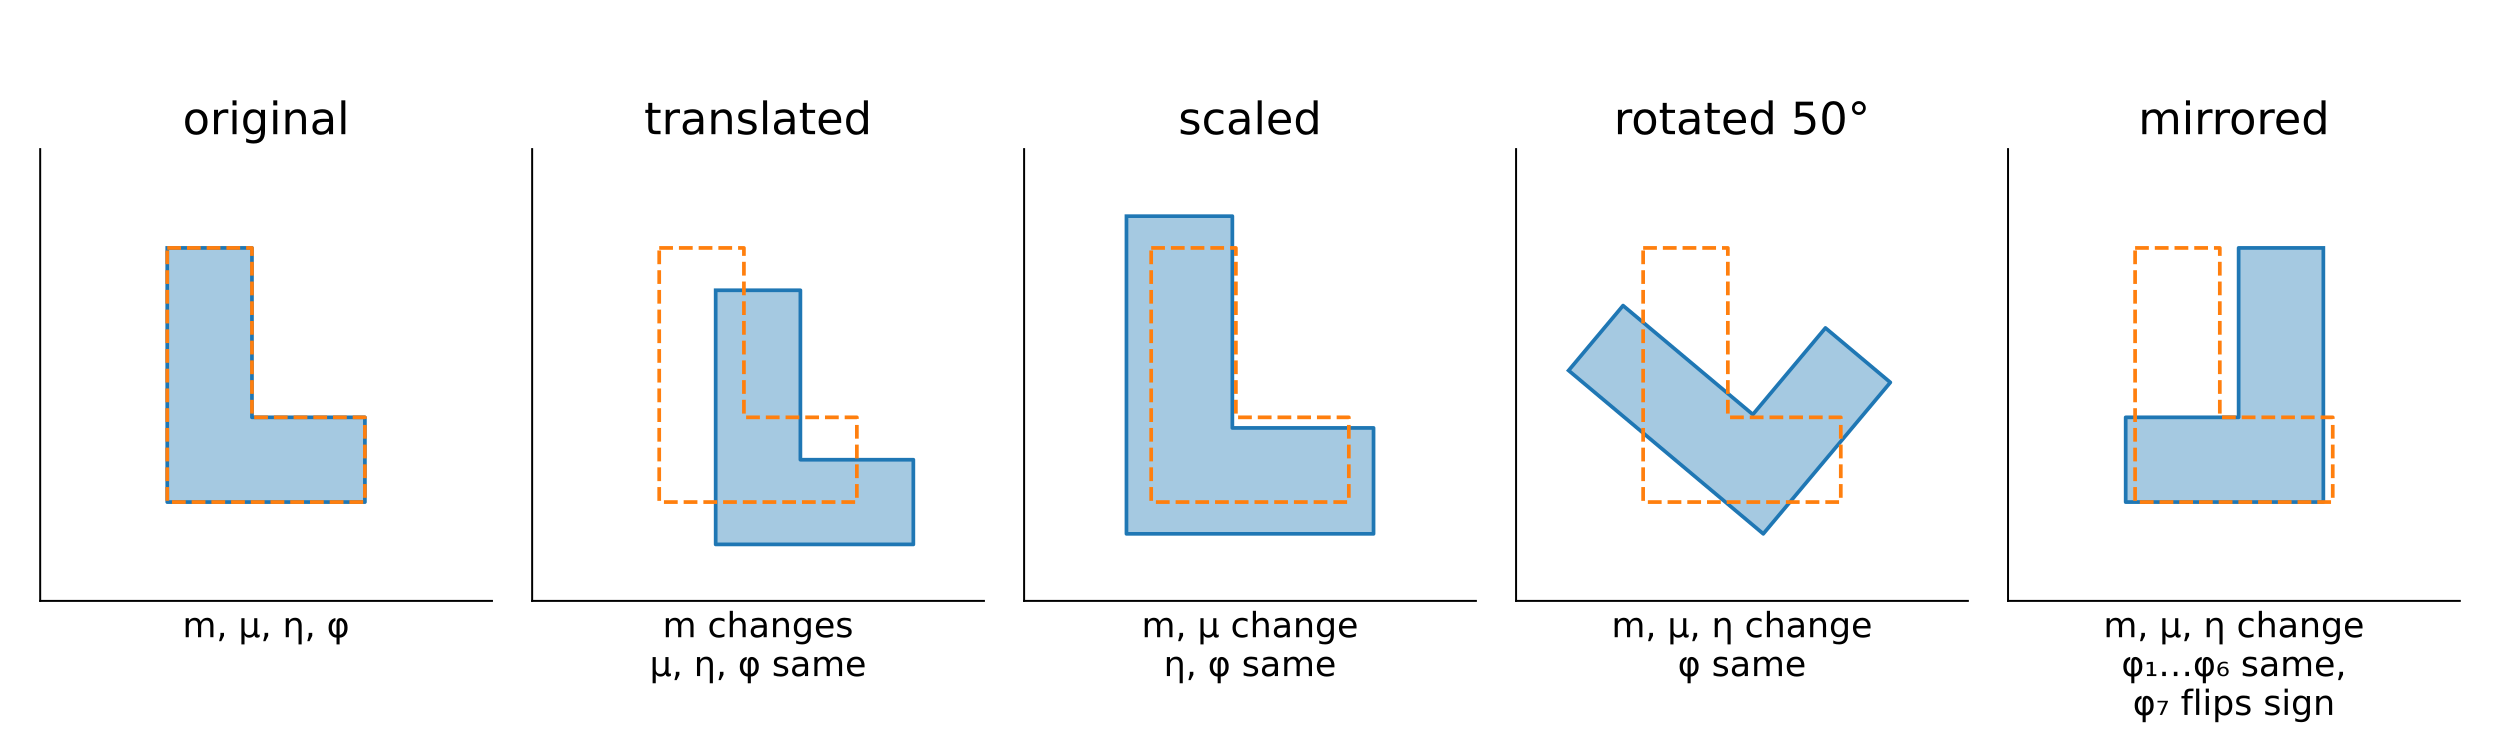
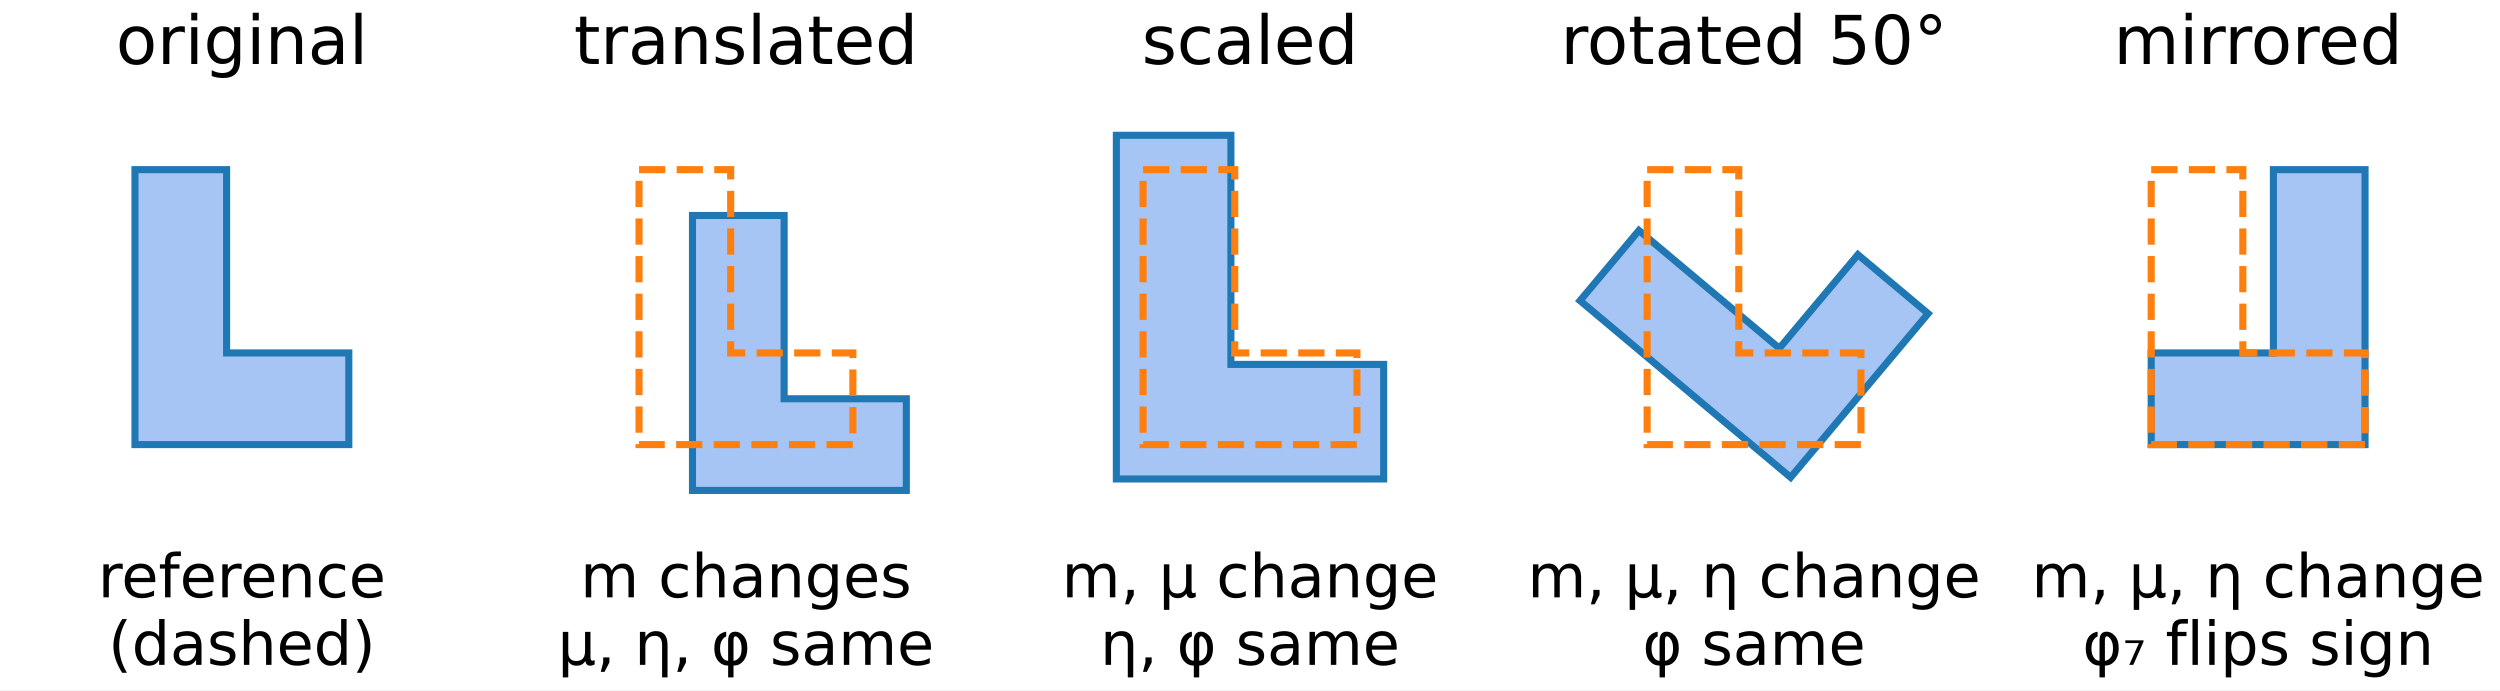
- <svg xmlns="http://www.w3.org/2000/svg" width="1008pt" height="302.4pt" viewBox="0 0 1008 302.4" version="1.1">
+ <svg xmlns="http://www.w3.org/2000/svg" width="704.7pt" height="194.55pt" viewBox="0 0 704.7 194.55" version="1.1">
  <defs>
    <style type="text/css">*{stroke-linejoin: round; stroke-linecap: butt}</style>
  </defs>
  <g id="figure_1">
    <g id="patch_1">
-       <path d="M 0 302.4  L 1008 302.4  L 1008 0  L 0 0  z " style="fill: #ffffff" />
+       <path d="M 0 194.55  L 704.7 194.55  L 704.7 0  L 0 0  z " style="fill: #ffffff" />
    </g>
    <g id="axes_1">
      <g id="patch_2">
-         <path d="M 16.2 242.28  L 198.36 242.28  L 198.36 60.12  L 16.2 60.12  z " style="fill: #ffffff" />
+         <path d="M 3.6 151.155  L 132.767 151.155  L 132.767 21.988  L 3.6 21.988  z " style="fill: #ffffff" />
      </g>
      <g id="patch_3">
-         <path d="M 67.433 99.968  L 101.588 99.968  L 101.588 168.278  L 147.127 168.278  L 147.127 202.433  L 67.433 202.433  z " clip-path="url(#p0358267b04)" style="fill: #1f77b4; opacity: 0.4; stroke: #1f77b4; stroke-linejoin: miter" />
+         <path d="M 38.044 47.822  L 63.878 47.822  L 63.878 99.488  L 98.322 99.488  L 98.322 125.322  L 38.044 125.322  z " clip-path="url(#p6c8f0dca9e)" style="fill: #a6c4f4; stroke: #1f77b4; stroke-width: 2; stroke-linejoin: miter" />
      </g>
-       <g id="matplotlib.axis_1">
-         <g id="text_1">
-           <text style="font-size: 14px; font-family: 'DejaVu Sans', 'Bitstream Vera Sans', 'Computer Modern Sans Serif', 'Lucida Grande', 'Verdana', 'Geneva', 'Lucid', 'Arial', 'Helvetica', 'Avant Garde', sans-serif; text-anchor: middle" x="107.28" y="256.918" transform="rotate(-0 107.28 256.9178)">m, μ, η, φ</text>
-         </g>
-       </g>
+       <g id="matplotlib.axis_1" />
      <g id="matplotlib.axis_2" />
-       <g id="line2d_1">
-         <path d="M 67.433 99.968  L 101.588 99.968  L 101.588 168.278  L 147.127 168.278  L 147.127 202.433  L 67.433 202.433  L 67.433 99.968  " clip-path="url(#p0358267b04)" style="fill: none; stroke: #1f77b4; stroke-width: 1.5; stroke-linecap: square" />
-       </g>
-       <g id="line2d_2">
-         <path d="M 67.433 99.968  L 101.588 99.968  L 101.588 168.278  L 147.127 168.278  L 147.127 202.433  L 67.433 202.433  L 67.433 99.968  " clip-path="url(#p0358267b04)" style="fill: none; stroke-dasharray: 5.55,2.4; stroke-dashoffset: 0; stroke: #ff7f0e; stroke-width: 1.5" />
-       </g>
-       <g id="patch_4">
-         <path d="M 16.2 242.28  L 16.2 60.12  " style="fill: none; stroke: #000000; stroke-width: 0.8; stroke-linejoin: miter; stroke-linecap: square" />
-       </g>
-       <g id="patch_5">
-         <path d="M 16.2 242.28  L 198.36 242.28  " style="fill: none; stroke: #000000; stroke-width: 0.8; stroke-linejoin: miter; stroke-linecap: square" />
+       <g id="text_1">
+         <text style="font-size: 17px; font-family: 'DejaVu Sans', 'Bitstream Vera Sans', 'Computer Modern Sans Serif', 'Lucida Grande', 'Verdana', 'Geneva', 'Lucid', 'Arial', 'Helvetica', 'Avant Garde', sans-serif" transform="translate(27.6038 168.378)">reference</text>
+         <text style="font-size: 17px; font-family: 'DejaVu Sans', 'Bitstream Vera Sans', 'Computer Modern Sans Serif', 'Lucida Grande', 'Verdana', 'Geneva', 'Lucid', 'Arial', 'Helvetica', 'Avant Garde', sans-serif" transform="translate(30.50443 187.4143)">(dashed)</text>
      </g>
      <g id="text_2">
-         <text style="font-size: 18px; font-family: 'DejaVu Sans', 'Bitstream Vera Sans', 'Computer Modern Sans Serif', 'Lucida Grande', 'Verdana', 'Geneva', 'Lucid', 'Arial', 'Helvetica', 'Avant Garde', sans-serif; text-anchor: middle" x="107.28" y="54.12" transform="rotate(-0 107.28 54.12)">original</text>
+         <text style="font-size: 19px; font-family: 'DejaVu Sans', 'Bitstream Vera Sans', 'Computer Modern Sans Serif', 'Lucida Grande', 'Verdana', 'Geneva', 'Lucid', 'Arial', 'Helvetica', 'Avant Garde', sans-serif; text-anchor: middle" x="68.183" y="18.037" transform="rotate(-0 68.18333 18.03703)">original</text>
      </g>
    </g>
    <g id="axes_2">
+       <g id="patch_4">
+         <path d="M 145.683 151.155  L 274.85 151.155  L 274.85 21.988  L 145.683 21.988  z " style="fill: #ffffff" />
+       </g>
+       <g id="patch_5">
+         <path d="M 195.197 60.738  L 221.031 60.738  L 221.031 112.405  L 255.475 112.405  L 255.475 138.238  L 195.197 138.238  z " clip-path="url(#p1c9085a3ab)" style="fill: #a6c4f4; stroke: #1f77b4; stroke-width: 2; stroke-linejoin: miter" />
+       </g>
      <g id="patch_6">
-         <path d="M 214.56 242.28  L 396.72 242.28  L 396.72 60.12  L 214.56 60.12  z " style="fill: #ffffff" />
+         <path d="M 180.128 47.822  L 205.961 47.822  L 205.961 99.488  L 240.406 99.488  L 240.406 125.322  L 180.128 125.322  L 180.128 47.822  z " clip-path="url(#p1c9085a3ab)" style="fill: none; stroke-dasharray: 7.4,3.2; stroke-dashoffset: 0; stroke: #ff7f0e; stroke-width: 2; stroke-linejoin: miter" />
      </g>
-       <g id="patch_7">
-         <path d="M 288.562 117.045  L 322.717 117.045  L 322.717 185.355  L 368.257 185.355  L 368.257 219.51  L 288.562 219.51  z " clip-path="url(#p144a3cc7fe)" style="fill: #1f77b4; opacity: 0.4; stroke: #1f77b4; stroke-linejoin: miter" />
-       </g>
-       <g id="matplotlib.axis_3">
-         <g id="text_3">
-           <text style="font-size: 14px; font-family: 'DejaVu Sans', 'Bitstream Vera Sans', 'Computer Modern Sans Serif', 'Lucida Grande', 'Verdana', 'Geneva', 'Lucid', 'Arial', 'Helvetica', 'Avant Garde', sans-serif" transform="translate(267.1881 256.9178)">m changes</text>
-           <text style="font-size: 14px; font-family: 'DejaVu Sans', 'Bitstream Vera Sans', 'Computer Modern Sans Serif', 'Lucida Grande', 'Verdana', 'Geneva', 'Lucid', 'Arial', 'Helvetica', 'Avant Garde', sans-serif" transform="translate(261.9469 272.5947)">μ, η, φ same</text>
-         </g>
-       </g>
+       <g id="matplotlib.axis_3" />
      <g id="matplotlib.axis_4" />
-       <g id="line2d_3">
-         <path d="M 288.562 117.045  L 322.717 117.045  L 322.717 185.355  L 368.257 185.355  L 368.257 219.51  L 288.562 219.51  L 288.562 117.045  " clip-path="url(#p144a3cc7fe)" style="fill: none; stroke: #1f77b4; stroke-width: 1.5; stroke-linecap: square" />
-       </g>
-       <g id="line2d_4">
-         <path d="M 265.793 99.968  L 299.947 99.968  L 299.947 168.278  L 345.488 168.278  L 345.488 202.433  L 265.793 202.433  L 265.793 99.968  " clip-path="url(#p144a3cc7fe)" style="fill: none; stroke-dasharray: 5.55,2.4; stroke-dashoffset: 0; stroke: #ff7f0e; stroke-width: 1.5" />
-       </g>
-       <g id="patch_8">
-         <path d="M 214.56 242.28  L 214.56 60.12  " style="fill: none; stroke: #000000; stroke-width: 0.8; stroke-linejoin: miter; stroke-linecap: square" />
-       </g>
-       <g id="patch_9">
-         <path d="M 214.56 242.28  L 396.72 242.28  " style="fill: none; stroke: #000000; stroke-width: 0.8; stroke-linejoin: miter; stroke-linecap: square" />
+       <g id="text_3">
+         <text style="font-size: 17px; font-family: 'DejaVu Sans', 'Bitstream Vera Sans', 'Computer Modern Sans Serif', 'Lucida Grande', 'Verdana', 'Geneva', 'Lucid', 'Arial', 'Helvetica', 'Avant Garde', sans-serif" transform="translate(163.5751 168.378)">m changes</text>
+         <text style="font-size: 17px; font-family: 'DejaVu Sans', 'Bitstream Vera Sans', 'Computer Modern Sans Serif', 'Lucida Grande', 'Verdana', 'Geneva', 'Lucid', 'Arial', 'Helvetica', 'Avant Garde', sans-serif" transform="translate(157.2107 187.4143)">μ, η, φ same</text>
      </g>
      <g id="text_4">
-         <text style="font-size: 18px; font-family: 'DejaVu Sans', 'Bitstream Vera Sans', 'Computer Modern Sans Serif', 'Lucida Grande', 'Verdana', 'Geneva', 'Lucid', 'Arial', 'Helvetica', 'Avant Garde', sans-serif; text-anchor: middle" x="305.64" y="54.12" transform="rotate(-0 305.64 54.12)">translated</text>
+         <text style="font-size: 19px; font-family: 'DejaVu Sans', 'Bitstream Vera Sans', 'Computer Modern Sans Serif', 'Lucida Grande', 'Verdana', 'Geneva', 'Lucid', 'Arial', 'Helvetica', 'Avant Garde', sans-serif; text-anchor: middle" x="210.267" y="18.037" transform="rotate(-0 210.2667 18.03703)">translated</text>
      </g>
    </g>
    <g id="axes_3">
-       <g id="patch_10">
-         <path d="M 412.92 242.28  L 595.08 242.28  L 595.08 60.12  L 412.92 60.12  z " style="fill: #ffffff" />
+       <g id="patch_7">
+         <path d="M 287.767 151.155  L 416.933 151.155  L 416.933 21.988  L 287.767 21.988  z " style="fill: #ffffff" />
      </g>
-       <g id="patch_11">
-         <path d="M 454.191 87.159  L 496.884 87.159  L 496.884 172.547  L 553.809 172.547  L 553.809 215.241  L 454.191 215.241  z " clip-path="url(#padb8c80026)" style="fill: #1f77b4; opacity: 0.4; stroke: #1f77b4; stroke-linejoin: miter" />
+       <g id="patch_8">
+         <path d="M 314.676 38.134  L 346.968 38.134  L 346.968 102.718  L 390.024 102.718  L 390.024 135.009  L 314.676 135.009  z " clip-path="url(#p9d554d0933)" style="fill: #a6c4f4; stroke: #1f77b4; stroke-width: 2; stroke-linejoin: miter" />
      </g>
-       <g id="matplotlib.axis_5">
-         <g id="text_5">
-           <text style="font-size: 14px; font-family: 'DejaVu Sans', 'Bitstream Vera Sans', 'Computer Modern Sans Serif', 'Lucida Grande', 'Verdana', 'Geneva', 'Lucid', 'Arial', 'Helvetica', 'Avant Garde', sans-serif" transform="translate(460.2916 256.9178)">m, μ change</text>
-           <text style="font-size: 14px; font-family: 'DejaVu Sans', 'Bitstream Vera Sans', 'Computer Modern Sans Serif', 'Lucida Grande', 'Verdana', 'Geneva', 'Lucid', 'Arial', 'Helvetica', 'Avant Garde', sans-serif" transform="translate(469.21 272.5947)">η, φ same</text>
-         </g>
+       <g id="patch_9">
+         <path d="M 322.211 47.822  L 348.044 47.822  L 348.044 99.488  L 382.489 99.488  L 382.489 125.322  L 322.211 125.322  L 322.211 47.822  z " clip-path="url(#p9d554d0933)" style="fill: none; stroke-dasharray: 7.4,3.2; stroke-dashoffset: 0; stroke: #ff7f0e; stroke-width: 2; stroke-linejoin: miter" />
      </g>
+       <g id="matplotlib.axis_5" />
      <g id="matplotlib.axis_6" />
-       <g id="line2d_5">
-         <path d="M 454.191 87.159  L 496.884 87.159  L 496.884 172.547  L 553.809 172.547  L 553.809 215.241  L 454.191 215.241  L 454.191 87.159  " clip-path="url(#padb8c80026)" style="fill: none; stroke: #1f77b4; stroke-width: 1.5; stroke-linecap: square" />
-       </g>
-       <g id="line2d_6">
-         <path d="M 464.152 99.968  L 498.308 99.968  L 498.308 168.278  L 543.847 168.278  L 543.847 202.433  L 464.152 202.433  L 464.152 99.968  " clip-path="url(#padb8c80026)" style="fill: none; stroke-dasharray: 5.55,2.4; stroke-dashoffset: 0; stroke: #ff7f0e; stroke-width: 1.5" />
-       </g>
-       <g id="patch_12">
-         <path d="M 412.92 242.28  L 412.92 60.12  " style="fill: none; stroke: #000000; stroke-width: 0.8; stroke-linejoin: miter; stroke-linecap: square" />
-       </g>
-       <g id="patch_13">
-         <path d="M 412.92 242.28  L 595.08 242.28  " style="fill: none; stroke: #000000; stroke-width: 0.8; stroke-linejoin: miter; stroke-linecap: square" />
+       <g id="text_5">
+         <text style="font-size: 17px; font-family: 'DejaVu Sans', 'Bitstream Vera Sans', 'Computer Modern Sans Serif', 'Lucida Grande', 'Verdana', 'Geneva', 'Lucid', 'Arial', 'Helvetica', 'Avant Garde', sans-serif" transform="translate(299.2755 168.378)">m, μ change</text>
+         <text style="font-size: 17px; font-family: 'DejaVu Sans', 'Bitstream Vera Sans', 'Computer Modern Sans Serif', 'Lucida Grande', 'Verdana', 'Geneva', 'Lucid', 'Arial', 'Helvetica', 'Avant Garde', sans-serif" transform="translate(310.105 187.4143)">η, φ same</text>
      </g>
      <g id="text_6">
-         <text style="font-size: 18px; font-family: 'DejaVu Sans', 'Bitstream Vera Sans', 'Computer Modern Sans Serif', 'Lucida Grande', 'Verdana', 'Geneva', 'Lucid', 'Arial', 'Helvetica', 'Avant Garde', sans-serif; text-anchor: middle" x="504" y="54.12" transform="rotate(-0 504 54.12)">scaled</text>
+         <text style="font-size: 19px; font-family: 'DejaVu Sans', 'Bitstream Vera Sans', 'Computer Modern Sans Serif', 'Lucida Grande', 'Verdana', 'Geneva', 'Lucid', 'Arial', 'Helvetica', 'Avant Garde', sans-serif; text-anchor: middle" x="352.35" y="18.037" transform="rotate(-0 352.35 18.03703)">scaled</text>
      </g>
    </g>
    <g id="axes_4">
-       <g id="patch_14">
-         <path d="M 611.28 242.28  L 793.44 242.28  L 793.44 60.12  L 611.28 60.12  z " style="fill: #ffffff" />
+       <g id="patch_10">
+         <path d="M 429.85 151.155  L 559.017 151.155  L 559.017 21.988  L 429.85 21.988  z " style="fill: #ffffff" />
      </g>
-       <g id="patch_15">
-         <path d="M 632.462 149.373  L 654.416 123.209  L 706.745 167.118  L 736.017 132.232  L 762.181 154.187  L 710.954 215.236  z " clip-path="url(#p95a2505746)" style="fill: #1f77b4; opacity: 0.4; stroke: #1f77b4; stroke-linejoin: miter" />
+       <g id="patch_11">
+         <path d="M 445.376 84.751  L 461.982 64.962  L 501.561 98.173  L 523.701 71.787  L 543.49 88.392  L 504.745 134.568  z " clip-path="url(#p9670bfc395)" style="fill: #a6c4f4; stroke: #1f77b4; stroke-width: 2; stroke-linejoin: miter" />
      </g>
-       <g id="matplotlib.axis_7">
-         <g id="text_7">
-           <text style="font-size: 14px; font-family: 'DejaVu Sans', 'Bitstream Vera Sans', 'Computer Modern Sans Serif', 'Lucida Grande', 'Verdana', 'Geneva', 'Lucid', 'Arial', 'Helvetica', 'Avant Garde', sans-serif" transform="translate(649.7659 256.9178)">m, μ, η change</text>
-           <text style="font-size: 14px; font-family: 'DejaVu Sans', 'Bitstream Vera Sans', 'Computer Modern Sans Serif', 'Lucida Grande', 'Verdana', 'Geneva', 'Lucid', 'Arial', 'Helvetica', 'Avant Garde', sans-serif" transform="translate(676.4556 272.5947)">φ same</text>
-         </g>
+       <g id="patch_12">
+         <path d="M 464.294 47.822  L 490.128 47.822  L 490.128 99.488  L 524.572 99.488  L 524.572 125.322  L 464.294 125.322  L 464.294 47.822  z " clip-path="url(#p9670bfc395)" style="fill: none; stroke-dasharray: 7.4,3.2; stroke-dashoffset: 0; stroke: #ff7f0e; stroke-width: 2; stroke-linejoin: miter" />
      </g>
+       <g id="matplotlib.axis_7" />
      <g id="matplotlib.axis_8" />
-       <g id="line2d_7">
-         <path d="M 632.462 149.373  L 654.416 123.209  L 706.745 167.118  L 736.017 132.232  L 762.181 154.187  L 710.954 215.236  L 632.462 149.373  " clip-path="url(#p95a2505746)" style="fill: none; stroke: #1f77b4; stroke-width: 1.5; stroke-linecap: square" />
-       </g>
-       <g id="line2d_8">
-         <path d="M 662.513 99.968  L 696.668 99.968  L 696.668 168.278  L 742.207 168.278  L 742.207 202.433  L 662.513 202.433  L 662.513 99.968  " clip-path="url(#p95a2505746)" style="fill: none; stroke-dasharray: 5.55,2.4; stroke-dashoffset: 0; stroke: #ff7f0e; stroke-width: 1.5" />
-       </g>
-       <g id="patch_16">
-         <path d="M 611.28 242.28  L 611.28 60.12  " style="fill: none; stroke: #000000; stroke-width: 0.8; stroke-linejoin: miter; stroke-linecap: square" />
-       </g>
-       <g id="patch_17">
-         <path d="M 611.28 242.28  L 793.44 242.28  " style="fill: none; stroke: #000000; stroke-width: 0.8; stroke-linejoin: miter; stroke-linecap: square" />
+       <g id="text_7">
+         <text style="font-size: 17px; font-family: 'DejaVu Sans', 'Bitstream Vera Sans', 'Computer Modern Sans Serif', 'Lucida Grande', 'Verdana', 'Geneva', 'Lucid', 'Arial', 'Helvetica', 'Avant Garde', sans-serif" transform="translate(430.5691 168.378)">m, μ, η change</text>
+         <text style="font-size: 17px; font-family: 'DejaVu Sans', 'Bitstream Vera Sans', 'Computer Modern Sans Serif', 'Lucida Grande', 'Verdana', 'Geneva', 'Lucid', 'Arial', 'Helvetica', 'Avant Garde', sans-serif" transform="translate(462.978 187.4143)">φ same</text>
      </g>
      <g id="text_8">
-         <text style="font-size: 18px; font-family: 'DejaVu Sans', 'Bitstream Vera Sans', 'Computer Modern Sans Serif', 'Lucida Grande', 'Verdana', 'Geneva', 'Lucid', 'Arial', 'Helvetica', 'Avant Garde', sans-serif; text-anchor: middle" x="702.36" y="54.12" transform="rotate(-0 702.36 54.12)">rotated 50°</text>
+         <text style="font-size: 19px; font-family: 'DejaVu Sans', 'Bitstream Vera Sans', 'Computer Modern Sans Serif', 'Lucida Grande', 'Verdana', 'Geneva', 'Lucid', 'Arial', 'Helvetica', 'Avant Garde', sans-serif; text-anchor: middle" x="494.433" y="18.037" transform="rotate(-0 494.4333 18.03703)">rotated 50°</text>
      </g>
    </g>
    <g id="axes_5">
-       <g id="patch_18">
-         <path d="M 809.64 242.28  L 991.8 242.28  L 991.8 60.12  L 809.64 60.12  z " style="fill: #ffffff" />
+       <g id="patch_13">
+         <path d="M 571.933 151.155  L 701.1 151.155  L 701.1 21.988  L 571.933 21.988  z " style="fill: #ffffff" />
      </g>
-       <g id="patch_19">
-         <path d="M 936.773 99.968  L 902.617 99.968  L 902.617 168.278  L 857.077 168.278  L 857.077 202.433  L 936.773 202.433  z " clip-path="url(#p3b9ed91305)" style="fill: #1f77b4; opacity: 0.4; stroke: #1f77b4; stroke-linejoin: miter" />
+       <g id="patch_14">
+         <path d="M 666.656 47.822  L 640.822 47.822  L 640.822 99.488  L 606.378 99.488  L 606.378 125.322  L 666.656 125.322  z " clip-path="url(#pe1d4dd8384)" style="fill: #a6c4f4; stroke: #1f77b4; stroke-width: 2; stroke-linejoin: miter" />
      </g>
-       <g id="matplotlib.axis_9">
-         <g id="text_9">
-           <text style="font-size: 14px; font-family: 'DejaVu Sans', 'Bitstream Vera Sans', 'Computer Modern Sans Serif', 'Lucida Grande', 'Verdana', 'Geneva', 'Lucid', 'Arial', 'Helvetica', 'Avant Garde', sans-serif" transform="translate(848.1259 256.9178)">m, μ, η change</text>
-           <text style="font-size: 14px; font-family: 'DejaVu Sans', 'Bitstream Vera Sans', 'Computer Modern Sans Serif', 'Lucida Grande', 'Verdana', 'Geneva', 'Lucid', 'Arial', 'Helvetica', 'Avant Garde', sans-serif" transform="translate(855.36 272.5947)">φ₁…φ₆ same,</text>
-           <text style="font-size: 14px; font-family: 'DejaVu Sans', 'Bitstream Vera Sans', 'Computer Modern Sans Serif', 'Lucida Grande', 'Verdana', 'Geneva', 'Lucid', 'Arial', 'Helvetica', 'Avant Garde', sans-serif" transform="translate(859.9308 288.2717)">φ₇ flips sign</text>
-         </g>
+       <g id="patch_15">
+         <path d="M 606.378 47.822  L 632.211 47.822  L 632.211 99.488  L 666.656 99.488  L 666.656 125.322  L 606.378 125.322  L 606.378 47.822  z " clip-path="url(#pe1d4dd8384)" style="fill: none; stroke-dasharray: 7.4,3.2; stroke-dashoffset: 0; stroke: #ff7f0e; stroke-width: 2; stroke-linejoin: miter" />
      </g>
+       <g id="matplotlib.axis_9" />
      <g id="matplotlib.axis_10" />
-       <g id="line2d_9">
-         <path d="M 936.773 99.968  L 902.617 99.968  L 902.617 168.278  L 857.077 168.278  L 857.077 202.433  L 936.773 202.433  L 936.773 99.968  " clip-path="url(#p3b9ed91305)" style="fill: none; stroke: #1f77b4; stroke-width: 1.5; stroke-linecap: square" />
-       </g>
-       <g id="line2d_10">
-         <path d="M 860.872 99.968  L 895.028 99.968  L 895.028 168.278  L 940.567 168.278  L 940.567 202.433  L 860.872 202.433  L 860.872 99.968  " clip-path="url(#p3b9ed91305)" style="fill: none; stroke-dasharray: 5.55,2.4; stroke-dashoffset: 0; stroke: #ff7f0e; stroke-width: 1.5" />
-       </g>
-       <g id="patch_20">
-         <path d="M 809.64 242.28  L 809.64 60.12  " style="fill: none; stroke: #000000; stroke-width: 0.8; stroke-linejoin: miter; stroke-linecap: square" />
-       </g>
-       <g id="patch_21">
-         <path d="M 809.64 242.28  L 991.8 242.28  " style="fill: none; stroke: #000000; stroke-width: 0.8; stroke-linejoin: miter; stroke-linecap: square" />
+       <g id="text_9">
+         <text style="font-size: 17px; font-family: 'DejaVu Sans', 'Bitstream Vera Sans', 'Computer Modern Sans Serif', 'Lucida Grande', 'Verdana', 'Geneva', 'Lucid', 'Arial', 'Helvetica', 'Avant Garde', sans-serif" transform="translate(572.6524 168.378)">m, μ, η change</text>
+         <text style="font-size: 17px; font-family: 'DejaVu Sans', 'Bitstream Vera Sans', 'Computer Modern Sans Serif', 'Lucida Grande', 'Verdana', 'Geneva', 'Lucid', 'Arial', 'Helvetica', 'Avant Garde', sans-serif" transform="translate(586.9869 187.4143)">φ₇ flips sign</text>
      </g>
      <g id="text_10">
-         <text style="font-size: 18px; font-family: 'DejaVu Sans', 'Bitstream Vera Sans', 'Computer Modern Sans Serif', 'Lucida Grande', 'Verdana', 'Geneva', 'Lucid', 'Arial', 'Helvetica', 'Avant Garde', sans-serif; text-anchor: middle" x="900.72" y="54.12" transform="rotate(-0 900.72 54.12)">mirrored</text>
+         <text style="font-size: 19px; font-family: 'DejaVu Sans', 'Bitstream Vera Sans', 'Computer Modern Sans Serif', 'Lucida Grande', 'Verdana', 'Geneva', 'Lucid', 'Arial', 'Helvetica', 'Avant Garde', sans-serif; text-anchor: middle" x="636.517" y="18.037" transform="rotate(-0 636.5167 18.03703)">mirrored</text>
      </g>
    </g>
  </g>
  <defs>
-     <clipPath id="p0358267b04">
-       <rect x="16.2" y="60.12" width="182.16" height="182.16" />
+     <clipPath id="p6c8f0dca9e">
+       <rect x="3.6" y="21.988" width="129.167" height="129.167" />
    </clipPath>
-     <clipPath id="p144a3cc7fe">
-       <rect x="214.56" y="60.12" width="182.16" height="182.16" />
+     <clipPath id="p1c9085a3ab">
+       <rect x="145.683" y="21.988" width="129.167" height="129.167" />
    </clipPath>
-     <clipPath id="padb8c80026">
-       <rect x="412.92" y="60.12" width="182.16" height="182.16" />
+     <clipPath id="p9d554d0933">
+       <rect x="287.767" y="21.988" width="129.167" height="129.167" />
    </clipPath>
-     <clipPath id="p95a2505746">
-       <rect x="611.28" y="60.12" width="182.16" height="182.16" />
+     <clipPath id="p9670bfc395">
+       <rect x="429.85" y="21.988" width="129.167" height="129.167" />
    </clipPath>
-     <clipPath id="p3b9ed91305">
-       <rect x="809.64" y="60.12" width="182.16" height="182.16" />
+     <clipPath id="pe1d4dd8384">
+       <rect x="571.933" y="21.988" width="129.167" height="129.167" />
    </clipPath>
  </defs>
</svg>
